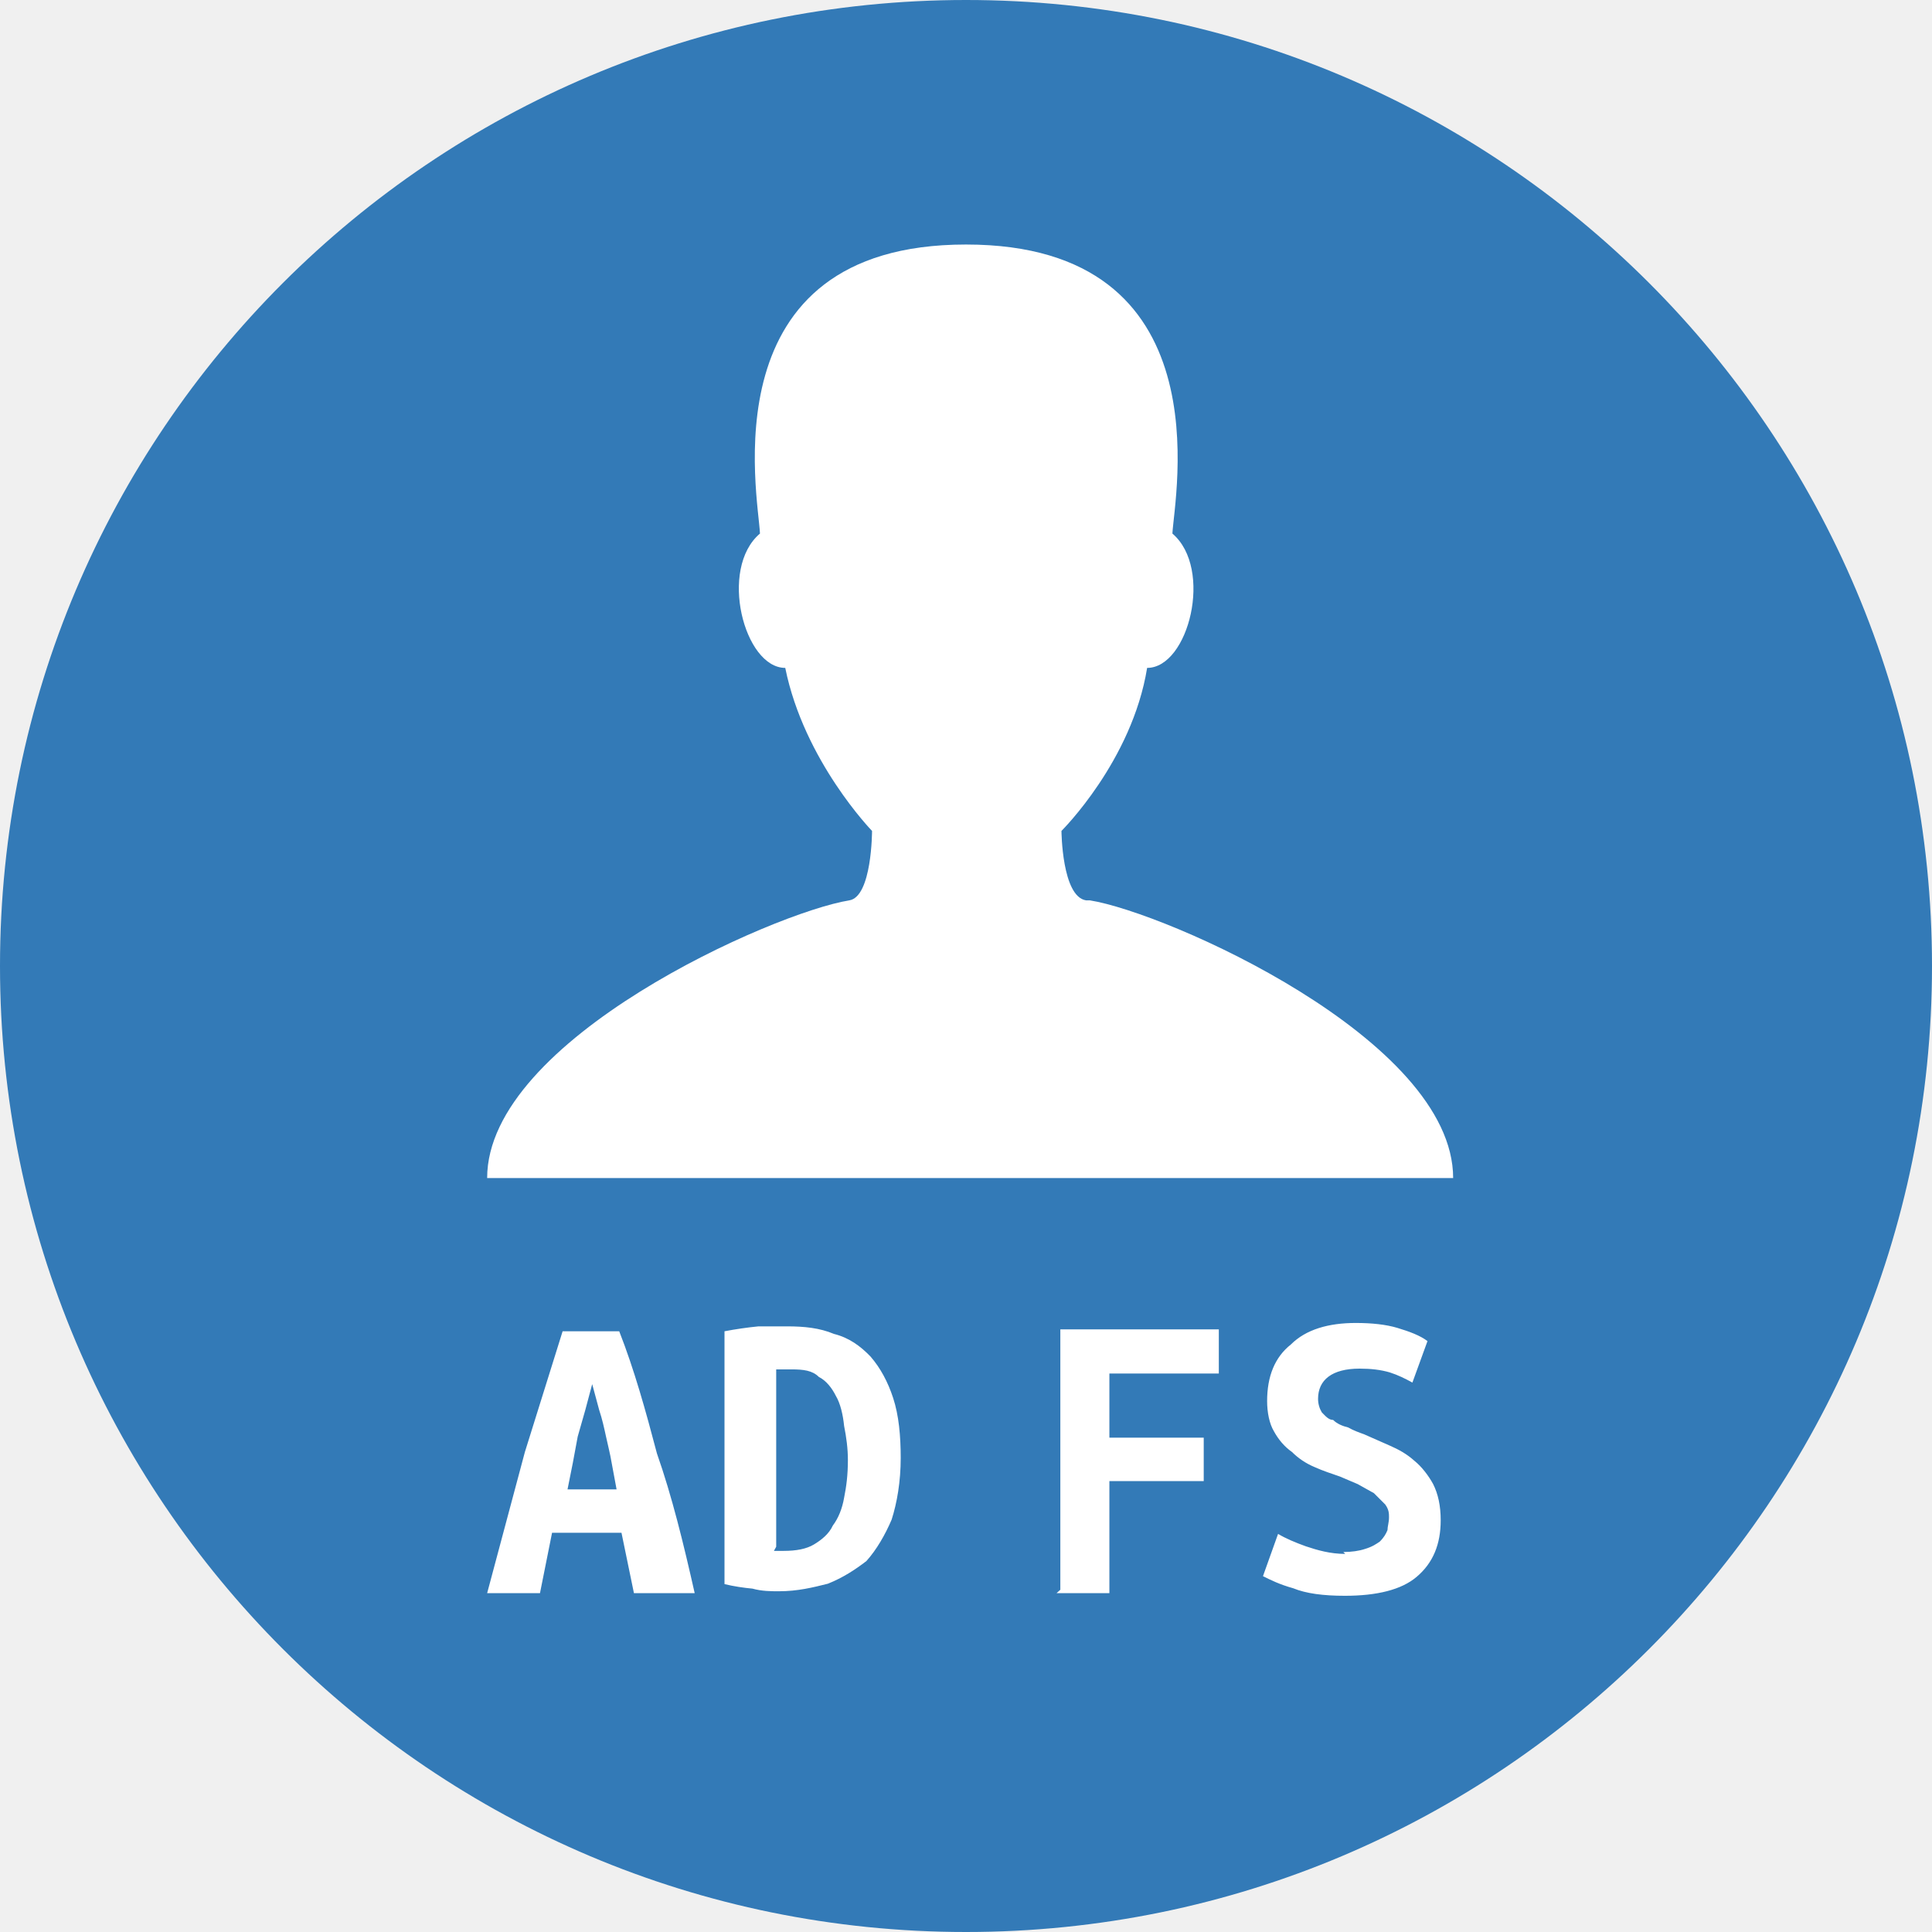
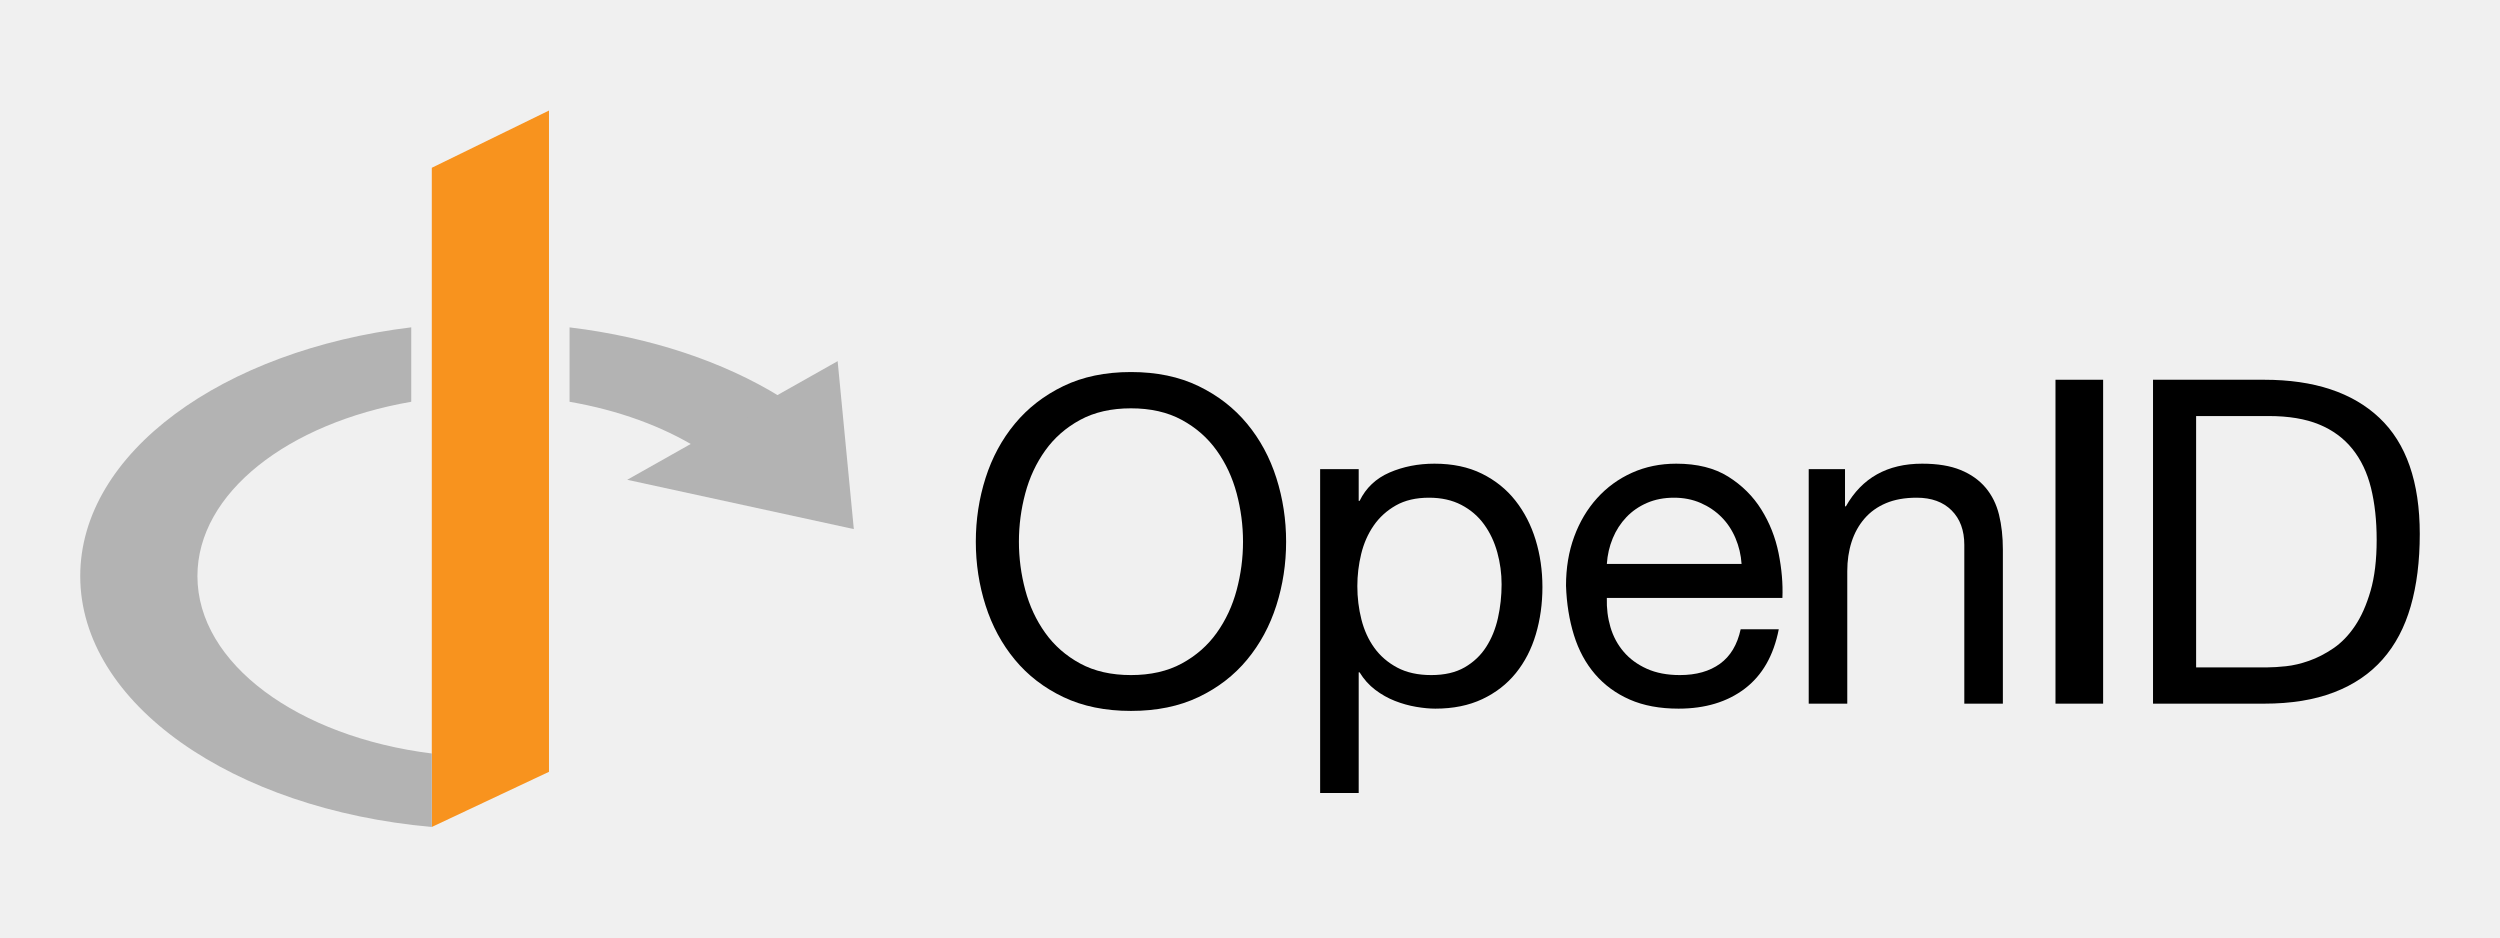
- <svg xmlns="http://www.w3.org/2000/svg" width="512" height="512">
-   <circle fill-rule="evenodd" cx="256" cy="256" r="256" fill="#337ab7" />
-   <path d="M287.8 238.6c-6.4-1-6.5-18.4-6.5-18.4S300 201.7 304 177c11 0 17.6-26.3 6.7-35.6.5-9.8 14-76.6-54.7-76.6s-55 66.8-54.6 76.6c-11 9.3-4.2 35.6 6.7 35.6 5 24.7 23 43.2 23 43.2s0 17.4-6 18.4c-20 3.2-96 36.8-96 73.6h256c0-36.8-76-70.4-96.3-73.6z" fill="#fff" />
-   <path d="M168 422.2l-3.3-16h-18.4l-3.2 16h-14l10-37.4 10-32h15c4 10.2 7 21 10 32.4 4 11.4 7 23.7 10 37h-15m-12-56l-2 7.5-2 7-1.3 7-1.4 7h13l-1.3-7c-.4-2.4-1-4.7-1.5-7s-1-4.6-1.8-7l-2-7.4zm48 44.8h2.6c3.3 0 6-.5 8-1.7s4-2.8 5-5c1.5-2 2.5-4.5 3-7.4.6-3 1-6 1-10 0-3-.4-6-1-9-.3-3-1-6-2.2-8-1-2-2.5-4-4.5-5-1.7-1.7-4-2-7.3-2h-4v47m33-23.6c0 6.4-1 12-2.4 16.4-1.7 4-4 8-6.7 11-3 2.3-6.2 4.4-10.2 6-4 1-8 2-13 2-2 0-4.5 0-7-.7-2.2-.2-5-.6-7.4-1.2v-67c3.2-.6 6-1 9-1.3h7.6c4.5 0 8.6.4 12.4 2 4 1 7 3.2 9.7 6 2.6 3 4.6 6.7 6 11 1.5 4.6 2 10 2 16zm42.3 35v-69h42V364h-29v17h25v11.5h-25v29.7h-14zm75-10c2.2 0 4.2-.3 5.7-.8 2-.6 3-1.3 4-2 1-1 1.6-2 2-3 0-1 .4-2 .4-3.4 0-1 0-2-1-3.4l-3-3-4.3-2.4-4.7-2c-2-.7-4.5-1.5-6.7-2.5-2.4-1-4.4-2.4-6-4-2-1.4-3.6-3.3-4.8-5.5-1.2-2-1.8-5-1.8-8 0-6.5 2-11.6 6.3-15 4-4 10-5.7 17.2-5.7 4.2 0 8 .4 11 1.3 3.3 1 6 2 8 3.5l-4 11c-1.8-1-3.8-2-6-2.7-2.4-.7-5-1-8-1-7.3 0-11 3-11 8 0 1.4.4 2.6 1 3.6 1 1 1.8 2 3 2 1 1 2.4 1.6 4 2 1.4.8 2.8 1.3 4.2 1.8l6.8 3c2.3 1 4.5 2.2 6.5 4 2 1.6 3.8 4 5 6.2 1.3 2.6 2 5.7 2 9.6 0 6.3-2 11.3-6.4 15-4 3.4-10.5 5-19 5-5.7 0-10.3-.6-13.7-2-3.6-1-6-2.2-8-3.2l4-11.2c2 1.2 4.6 2.3 7.4 3.3 3 1 6.4 2 10.4 2z" fill="#FFF" white-space="pre" />
+ <svg xmlns="http://www.w3.org/2000/svg" version="1.0" width="320" height="120" id="svg2593" xml:space="preserve">
+   <defs id="defs2596">
+     <clipPath id="clipPath2616">
+       <path d="M 0,14400 L 14400,14400 L 14400,0 L 0,0 L 0,14400 z" id="path2618" />
+     </clipPath>
+   </defs>
+   <g transform="matrix(1.25,0,0,-1.25,-8601.901,9121.162)" id="g2602">
+     <g transform="matrix(0.375,0,0,0.375,4301.451,4557.581)" id="g2734">
+       <g id="g2726">
+         <g transform="translate(6998.097,7259.114)" id="g2604">
+           <path d="M 0,0 L 0,-159.939 L 0,-180 L 32,-164.939 L 32,15.633 L 0,0 z" id="path2606" style="fill:#f8931e;fill-opacity:1;fill-rule:nonzero;stroke:none" />
+         </g>
+         <g transform="translate(7108.919,7206.314)" id="g2608">
+           <path d="M 0,0 L 4.417,-45.864 L -57.466,-32.4" id="path2610" style="fill:#b3b3b3;fill-opacity:1;fill-rule:nonzero;stroke:none" />
+         </g>
+         <g transform="translate(6934.097,7147.621)" id="g2620">
+           <path d="M 0,0 C 0,22.674 24.707,41.769 58.383,47.598 L 58.383,67.923 C 6.873,61.697 -32,33.656 -32,0 C -32,-34.869 9.725,-63.709 64,-68.508 L 64,-48.447 C 27.484,-43.869 0,-23.919 0,0 M 101.617,67.915 L 101.617,47.598 C 115.016,45.279 127.002,40.871 136.568,34.958 L 159.195,48.942 C 143.775,58.473 123.873,65.225 101.617,67.915" id="path2622" style="fill:#b3b3b3;fill-opacity:1;fill-rule:nonzero;stroke:none" />
+         </g>
+       </g>
+       <g id="g2713">
+         <g transform="translate(7160.152,7143.816)" id="g2624" style="fill:#000000">
+           <path d="M 0,0 C 1.155,-4.336 2.973,-8.238 5.451,-11.707 C 7.928,-15.176 11.106,-17.963 14.989,-20.068 C 18.87,-22.174 23.494,-23.227 28.863,-23.227 C 34.231,-23.227 38.854,-22.174 42.738,-20.068 C 46.619,-17.963 49.799,-15.176 52.275,-11.707 C 54.754,-8.238 56.569,-4.336 57.727,0 C 58.883,4.335 59.461,8.733 59.461,13.192 C 59.461,17.651 58.883,22.05 57.727,26.386 C 56.569,30.722 54.754,34.624 52.275,38.092 C 49.799,41.561 46.619,44.348 42.738,46.454 C 38.854,48.56 34.231,49.613 28.863,49.613 C 23.494,49.613 18.87,48.56 14.989,46.454 C 11.106,44.348 7.928,41.561 5.451,38.092 C 2.973,34.624 1.155,30.722 0,26.386 C -1.158,22.05 -1.734,17.651 -1.734,13.192 C -1.734,8.733 -1.158,4.335 0,0 M -10.839,30.598 C -9.064,36.172 -6.401,41.106 -2.849,45.401 C 0.701,49.694 5.12,53.122 10.406,55.683 C 15.69,58.241 21.843,59.523 28.863,59.523 C 35.882,59.523 42.035,58.241 47.32,55.683 C 52.605,53.122 57.024,49.694 60.576,45.401 C 64.126,41.106 66.789,36.172 68.566,30.598 C 70.341,25.022 71.229,19.22 71.229,13.192 C 71.229,7.163 70.341,1.362 68.566,-4.212 C 66.789,-9.787 64.126,-14.723 60.576,-19.016 C 57.024,-23.311 52.605,-26.717 47.32,-29.234 C 42.035,-31.754 35.882,-33.014 28.863,-33.014 C 21.843,-33.014 15.69,-31.754 10.406,-29.234 C 5.12,-26.717 0.701,-23.311 -2.849,-19.016 C -6.401,-14.723 -9.064,-9.787 -10.839,-4.212 C -12.616,1.362 -13.503,7.163 -13.503,13.192 C -13.503,19.22 -12.616,25.022 -10.839,30.598" id="path2626" style="fill:#000000;fill-opacity:1;fill-rule:nonzero;stroke:none" />
+         </g>
+         <g transform="translate(7289.046,7154.098)" id="g2628" style="fill:#000000">
+           <path d="M 0,0 C -0.786,2.849 -1.981,5.389 -3.593,7.617 C -5.203,9.848 -7.269,11.623 -9.786,12.944 C -12.307,14.265 -15.259,14.926 -18.644,14.926 C -22.194,14.926 -25.209,14.225 -27.687,12.82 C -30.164,11.416 -32.188,9.578 -33.757,7.309 C -35.326,5.035 -36.463,2.456 -37.163,-0.434 C -37.866,-3.326 -38.216,-6.256 -38.216,-9.229 C -38.216,-12.368 -37.845,-15.403 -37.102,-18.335 C -36.358,-21.267 -35.181,-23.847 -33.571,-26.077 C -31.96,-28.306 -29.876,-30.103 -27.315,-31.466 C -24.757,-32.827 -21.659,-33.509 -18.024,-33.509 C -14.392,-33.509 -11.356,-32.808 -8.919,-31.403 C -6.484,-29.999 -4.521,-28.142 -3.035,-25.829 C -1.548,-23.517 -0.476,-20.874 0.186,-17.901 C 0.846,-14.929 1.177,-11.874 1.177,-8.733 C 1.177,-5.761 0.784,-2.85 0,0 M -37.845,22.731 L -37.845,14.06 L -37.597,14.06 C -35.862,17.609 -33.138,20.191 -29.421,21.803 C -25.704,23.412 -21.616,24.217 -17.157,24.217 C -12.202,24.217 -7.888,23.308 -4.212,21.492 C -0.538,19.675 2.519,17.219 4.955,14.121 C 7.39,11.024 9.229,7.451 10.468,3.406 C 11.706,-0.641 12.326,-4.936 12.326,-9.478 C 12.326,-14.021 11.726,-18.315 10.53,-22.36 C 9.331,-26.407 7.514,-29.938 5.079,-32.952 C 2.642,-35.968 -0.415,-38.341 -4.088,-40.075 C -7.764,-41.81 -12.038,-42.677 -16.909,-42.677 C -18.479,-42.677 -20.235,-42.511 -22.174,-42.181 C -24.116,-41.849 -26.036,-41.313 -27.935,-40.569 C -29.835,-39.827 -31.631,-38.817 -33.323,-37.536 C -35.017,-36.255 -36.44,-34.667 -37.597,-32.767 L -37.845,-32.767 L -37.845,-65.718 L -48.374,-65.718 L -48.374,22.731 L -37.845,22.731 z" id="path2630" style="fill:#000000;fill-opacity:1;fill-rule:nonzero;stroke:none" />
+         </g>
+         <g transform="translate(7354.08,7157.999)" id="g2632" style="fill:#000000">
+           <path d="M 0,0 C -0.949,2.229 -2.23,4.15 -3.842,5.761 C -5.451,7.371 -7.352,8.65 -9.539,9.601 C -11.729,10.55 -14.143,11.024 -16.785,11.024 C -19.51,11.024 -21.969,10.55 -24.154,9.601 C -26.345,8.65 -28.225,7.349 -29.793,5.698 C -31.363,4.046 -32.602,2.126 -33.51,-0.062 C -34.418,-2.251 -34.955,-4.583 -35.119,-7.062 L 1.672,-7.062 C 1.506,-4.583 0.949,-2.229 0,0 M 2.539,-41.127 C -2.252,-44.762 -8.281,-46.578 -15.547,-46.578 C -20.668,-46.578 -25.105,-45.75 -28.863,-44.1 C -32.622,-42.449 -35.781,-40.137 -38.34,-37.162 C -40.9,-34.189 -42.82,-30.641 -44.1,-26.51 C -45.382,-22.381 -46.104,-17.881 -46.268,-13.007 C -46.268,-8.136 -45.525,-3.676 -44.039,0.372 C -42.552,4.417 -40.467,7.929 -37.782,10.901 C -35.1,13.874 -31.92,16.185 -28.244,17.839 C -24.57,19.49 -20.545,20.316 -16.166,20.316 C -10.469,20.316 -5.74,19.14 -1.982,16.785 C 1.773,14.432 4.789,11.438 7.061,7.804 C 9.33,4.169 10.9,0.205 11.77,-4.087 C 12.635,-8.383 12.986,-12.471 12.822,-16.352 L -35.119,-16.352 C -35.203,-19.16 -34.871,-21.824 -34.129,-24.342 C -33.385,-26.861 -32.188,-29.092 -30.535,-31.031 C -28.885,-32.973 -26.777,-34.521 -24.219,-35.676 C -21.658,-36.834 -18.643,-37.41 -15.174,-37.41 C -10.715,-37.41 -7.063,-36.379 -4.211,-34.314 C -1.363,-32.25 0.514,-29.111 1.424,-24.898 L 11.83,-24.898 C 10.424,-32.084 7.326,-37.494 2.539,-41.127" id="path2634" style="fill:#000000;fill-opacity:1;fill-rule:nonzero;stroke:none" />
+         </g>
+         <g transform="translate(7383.996,7176.829)" id="g2636" style="fill:#000000">
+           <path d="M 0,0 L 0,-10.159 L 0.246,-10.159 C 4.623,-2.397 11.561,1.486 21.059,1.486 C 25.27,1.486 28.779,0.907 31.588,-0.249 C 34.395,-1.405 36.666,-3.016 38.402,-5.079 C 40.135,-7.145 41.354,-9.6 42.055,-12.45 C 42.756,-15.299 43.107,-18.458 43.107,-21.926 L 43.107,-64.044 L 32.578,-64.044 L 32.578,-20.688 C 32.578,-16.723 31.422,-13.586 29.111,-11.273 C 26.799,-8.961 23.617,-7.805 19.57,-7.805 C 16.352,-7.805 13.563,-8.299 11.209,-9.291 C 8.855,-10.282 6.893,-11.687 5.326,-13.502 C 3.756,-15.32 2.578,-17.448 1.795,-19.882 C 1.01,-22.319 0.619,-24.983 0.619,-27.872 L 0.619,-64.044 L -9.91,-64.044 L -9.91,0 L 0,0 z" id="path2638" style="fill:#000000;fill-opacity:1;fill-rule:nonzero;stroke:none" />
+         </g>
+         <path d="M 7454.48,7112.785 L 7441.472,7112.785 L 7441.472,7201.233 L 7454.48,7201.233 L 7454.48,7112.785 z" id="path2640" style="fill:#000000;fill-opacity:1;fill-rule:nonzero;stroke:none" />
+         <g transform="translate(7499.445,7122.694)" id="g2642" style="fill:#000000">
+           <path d="M 0,0 C 1.322,0 2.975,0.104 4.955,0.311 C 6.938,0.516 9.045,1.01 11.273,1.797 C 13.504,2.58 15.713,3.717 17.9,5.203 C 20.088,6.689 22.053,8.713 23.783,11.273 C 25.52,13.832 26.943,17.033 28.059,20.873 C 29.174,24.714 29.73,29.358 29.73,34.81 C 29.73,40.094 29.213,44.821 28.184,48.993 C 27.15,53.163 25.459,56.714 23.104,59.646 C 20.75,62.577 17.717,64.807 14,66.336 C 10.283,67.863 5.699,68.628 0.248,68.628 L -19.572,68.628 L -19.572,0 L 0,0 z M -0.992,78.538 C 12.635,78.538 23.123,75.07 30.475,68.132 C 37.824,61.195 41.5,50.623 41.5,36.419 C 41.5,28.987 40.672,22.4 39.021,16.662 C 37.369,10.92 34.811,6.09 31.342,2.168 C 27.873,-1.756 23.455,-4.75 18.086,-6.813 C 12.717,-8.879 6.359,-9.91 -0.992,-9.91 L -31.342,-9.91 L -31.342,78.538 L -0.992,78.538 z" id="path2644" style="fill:#000000;fill-opacity:1;fill-rule:nonzero;stroke:none" />
+         </g>
+       </g>
+     </g>
+   </g>
</svg>
